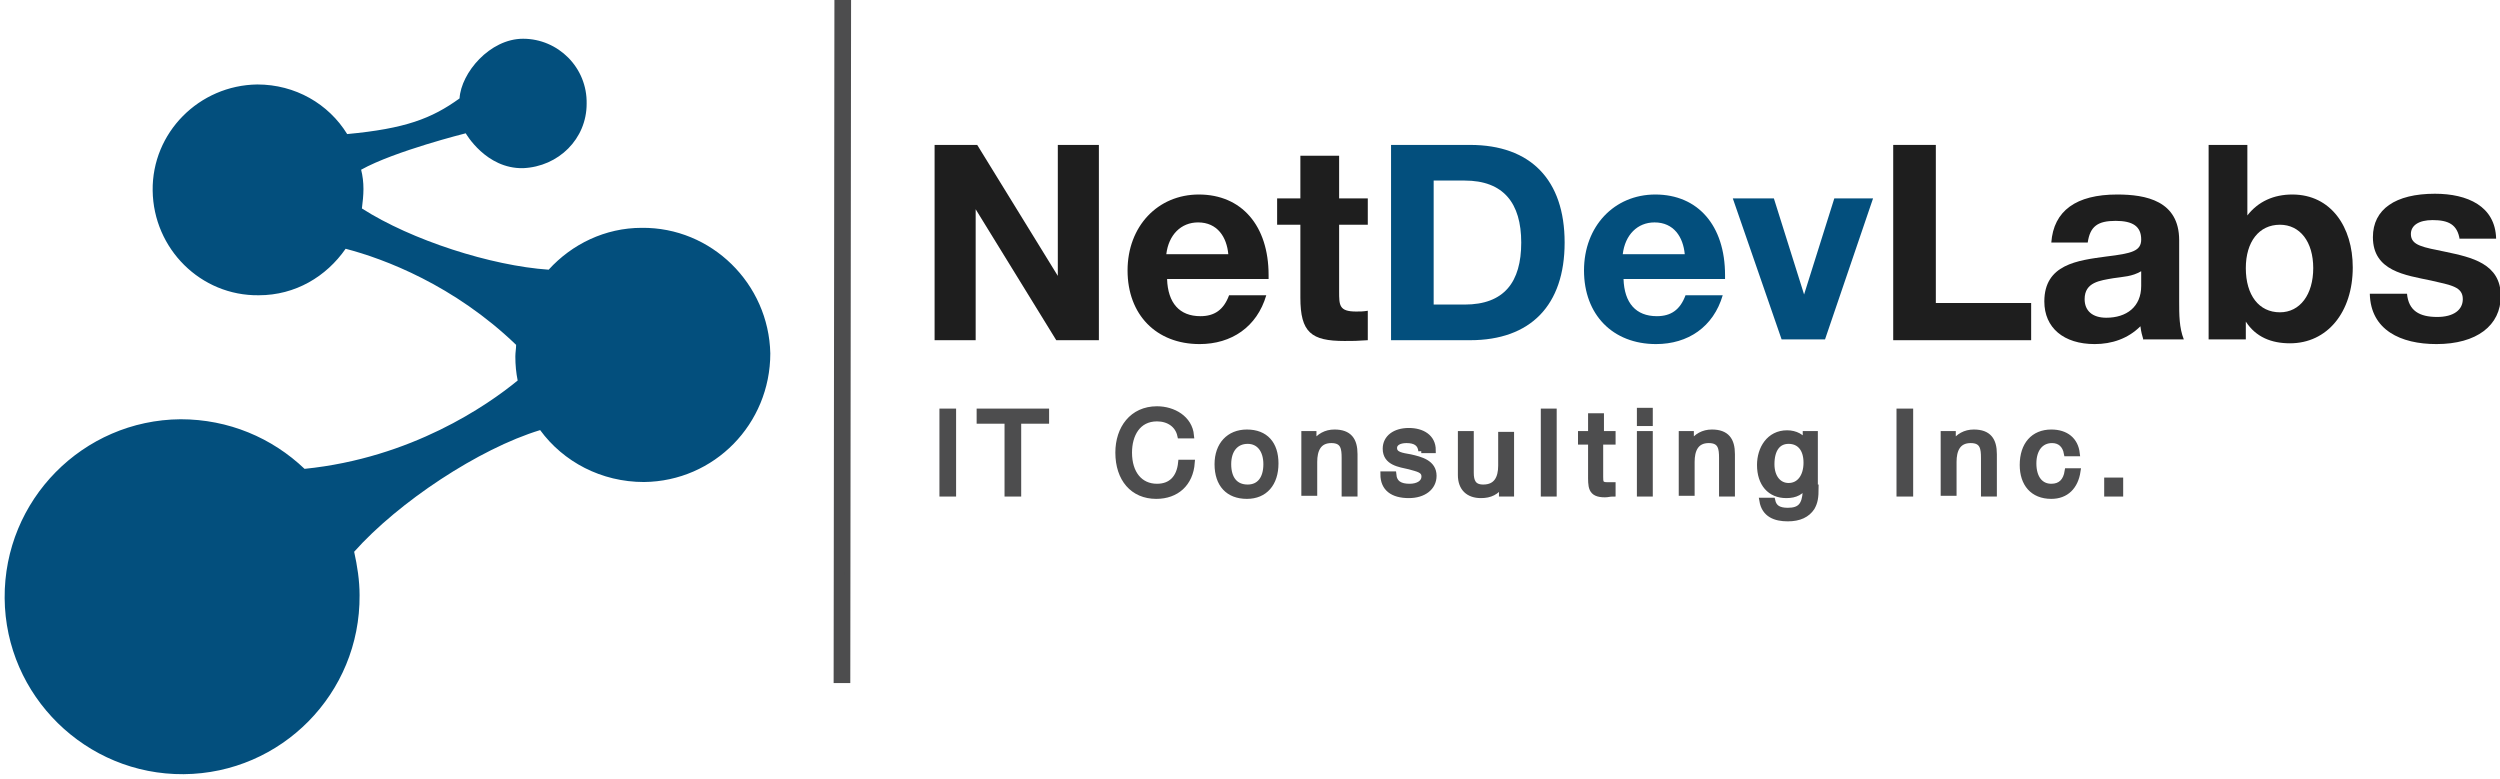
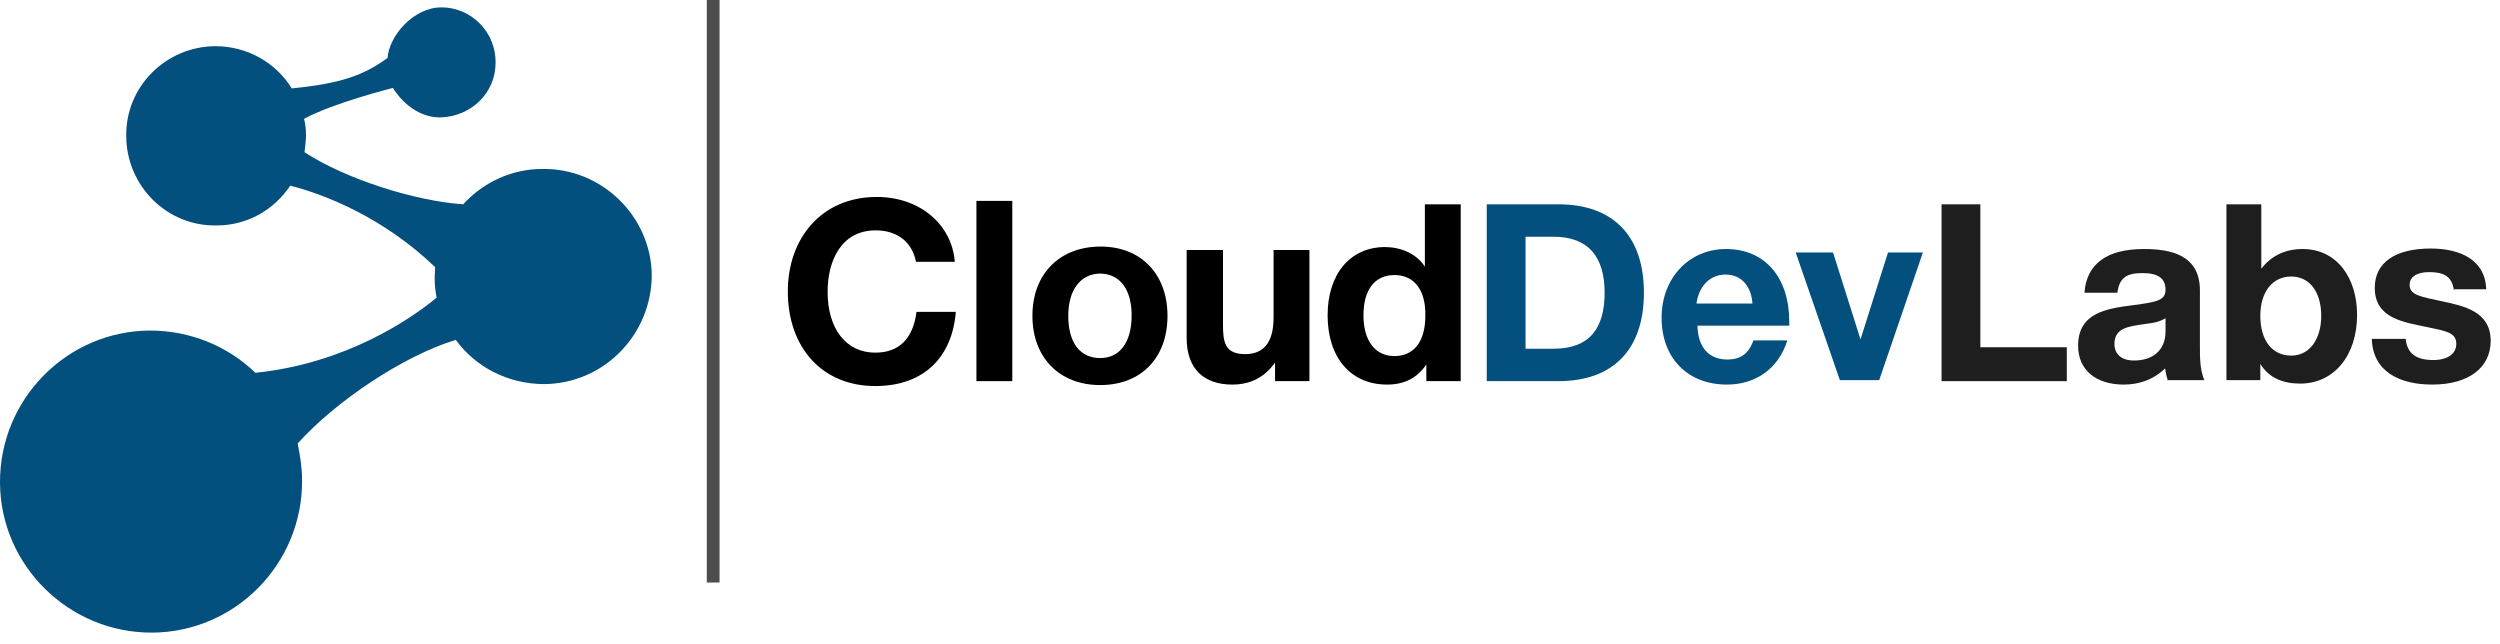
- <svg xmlns="http://www.w3.org/2000/svg" version="1.0" id="Ñëîé_1" x="0px" y="0px" viewBox="0 0 322.6 100.5" enable-background="new 0 0 322.6 100.5" xml:space="preserve">
-   <path fill="#1E1E1E" d="M120.5,18.7h5.6l10.4,16.9V18.7h5.3v25.2h-5.5L125.9,27v16.9h-5.3V18.7z" />
-   <path fill="#1E1E1E" d="M154.8,44.4c-5.6,0-9.3-3.8-9.3-9.5c0-5.7,3.9-9.8,9.2-9.8c5.5,0,9,4,9,10.4V36h-13.1  c0.1,3.1,1.6,4.8,4.3,4.8c1.8,0,3-0.8,3.7-2.7h4.8C162.2,42.2,158.9,44.4,154.8,44.4z M154.6,28.7c-2.2,0-3.8,1.6-4.1,4.1h8  C158.3,30.6,157.1,28.7,154.6,28.7z" />
-   <path fill="#1E1E1E" d="M176.5,29h-3.7v8.6c0,1.8,0,2.6,2.2,2.6c0.5,0,0.9,0,1.5-0.1v3.8c-1.4,0.1-1.9,0.1-3,0.1  c-4.3,0-5.7-1.1-5.7-5.6V29h-3v-3.4h3v-5.5h5v5.5h3.7V29z" />
-   <path fill="#034F7D" d="M179.5,18.7h10.2c7.8,0,12.2,4.5,12.2,12.6c0,8.1-4.4,12.6-12.2,12.6h-10.2V18.7z M189,39.3  c5.1,0,7.3-2.9,7.3-8c0-5.1-2.3-8-7.3-8h-4v16H189z" />
-   <path fill="#034F7D" d="M213.7,44.4c-5.6,0-9.3-3.8-9.3-9.5c0-5.7,3.9-9.8,9.2-9.8c5.5,0,9,4,9,10.4V36h-13.1  c0.1,3.1,1.6,4.8,4.3,4.8c1.8,0,3-0.8,3.7-2.7h4.8C221.1,42.2,217.8,44.4,213.7,44.4z M213.5,28.7c-2.2,0-3.8,1.6-4.1,4.1h8  C217.2,30.6,216,28.7,213.5,28.7z" />
-   <path fill="#034F7D" d="M241.7,25.6l-6.2,18.2h-5.6l-6.3-18.2h5.3l3.9,12.4l3.9-12.4H241.7z" />
-   <path fill="#1E1E1E" d="M262.1,43.9h-17.8V18.7h5.5v20.4h12.3V43.9z" />
-   <path fill="#1E1E1E" d="M276.6,43.9c-0.2-0.7-0.3-1-0.4-1.8c-1.6,1.6-3.7,2.3-5.9,2.3c-4,0-6.5-2.1-6.5-5.5c0-4.8,4.3-5.3,8-5.8  c3.3-0.4,4.5-0.7,4.5-2.2c0-1.7-1.1-2.4-3.3-2.4c-2.3,0-3.3,0.7-3.6,2.8h-4.7c0.3-4.1,3.2-6.2,8.5-6.2c3.7,0,8,0.8,8,5.9v7.9  c0,1.7,0,3.4,0.6,4.9H276.6z M272.7,35.9c-1.7,0.3-3.7,0.5-3.7,2.7c0,1.5,1,2.4,2.8,2.4c2.6,0,4.5-1.4,4.5-4.1V35  C275.1,35.7,274,35.7,272.7,35.9z" />
-   <path fill="#1E1E1E" d="M290,27.8c1.4-1.8,3.4-2.7,5.8-2.7c5,0,7.8,4.2,7.8,9.4c0,5.8-3.3,9.8-8.1,9.8c-2.4,0-4.4-0.8-5.7-2.8l0,2.3  H285V18.7h5V27.8z M289.8,34.6c0,3.5,1.7,5.7,4.4,5.7c2.6,0,4.3-2.3,4.3-5.7c0-3.4-1.7-5.6-4.3-5.6C291.5,29,289.8,31.2,289.8,34.6z  " />
-   <path fill="#1E1E1E" d="M317.4,30.9c-0.3-1.9-1.4-2.5-3.5-2.5c-1.8,0-2.8,0.7-2.8,1.8c0,1.5,1.6,1.7,4.5,2.3  c3.3,0.7,7.1,1.5,7.1,5.7c0,3.8-3.1,6.2-8.3,6.2c-4.6,0-8.5-1.8-8.6-6.5h4.8c0.2,2.2,1.6,3,3.9,3c2.1,0,3.3-0.9,3.3-2.3  c0-1.6-1.5-1.8-4.1-2.4c-3.3-0.7-7.5-1.2-7.5-5.6c0-3.6,2.9-5.6,8-5.6c4.2,0,7.8,1.6,7.9,5.8H317.4z" />
+ <svg xmlns="http://www.w3.org/2000/svg" width="509" height="131">
  <g>
-     <path fill="#4D4D4E" stroke="#4D4D4E" stroke-width="0.75" stroke-miterlimit="10" d="M123,63.7h-1.4V53.1h1.4V63.7z" />
-     <path fill="#4D4D4E" stroke="#4D4D4E" stroke-width="0.75" stroke-miterlimit="10" d="M135,54.3h-3.6v9.4H130v-9.4h-3.6v-1.2h8.6   V54.3z" />
-     <path fill="#4D4D4E" stroke="#4D4D4E" stroke-width="0.75" stroke-miterlimit="10" d="M149.2,64c-3,0-4.9-2.2-4.9-5.6   c0-3.1,1.8-5.6,5-5.6c2.1,0,4.2,1.2,4.4,3.4h-1.4c-0.3-1.4-1.5-2.2-3-2.2c-2.5,0-3.6,2.1-3.6,4.4c0,2.7,1.4,4.4,3.6,4.4   c1.8,0,2.9-1.1,3.1-3.1h1.4C153.6,62.4,151.8,64,149.2,64z" />
-     <path fill="#4D4D4E" stroke="#4D4D4E" stroke-width="0.75" stroke-miterlimit="10" d="M164.6,59.8c0,2.6-1.4,4.2-3.7,4.2   c-2.4,0-3.8-1.5-3.8-4.1c0-2.5,1.5-4.1,3.8-4.1C163.3,55.8,164.6,57.3,164.6,59.8z M158.5,59.9c0,1.9,0.9,3,2.5,3   c1.5,0,2.4-1.1,2.4-3c0-1.8-0.9-3-2.4-3S158.5,58,158.5,59.9z" />
-     <path fill="#4D4D4E" stroke="#4D4D4E" stroke-width="0.75" stroke-miterlimit="10" d="M169.6,57.2c0.6-0.9,1.5-1.4,2.6-1.4   c1.9,0,2.6,1,2.6,2.8v5.1h-1.3v-4.6c0-1.2-0.1-2.3-1.7-2.3c-1.7,0-2.2,1.3-2.2,2.8v4h-1.3V56h1.2V57.2z" />
-     <path fill="#4D4D4E" stroke="#4D4D4E" stroke-width="0.75" stroke-miterlimit="10" d="M183.4,58.2c-0.1-1-0.8-1.4-1.9-1.4   c-1,0-1.6,0.4-1.6,1c0,0.9,1,1,2.1,1.2c1.3,0.3,3,0.7,3,2.4c0,1.5-1.3,2.5-3.2,2.5c-2.1,0-3.3-0.9-3.3-2.7h1.3   c0.1,1.2,0.9,1.6,2.1,1.6c1.1,0,1.9-0.5,1.9-1.3c0-0.9-0.9-1-1.9-1.3c-1.3-0.3-3.1-0.5-3.1-2.3c0-1.4,1.2-2.3,3-2.3   c1.7,0,3.1,0.8,3.1,2.5H183.4z" />
-     <path fill="#4D4D4E" stroke="#4D4D4E" stroke-width="0.75" stroke-miterlimit="10" d="M195,63.7h-1.2v-1.2c-0.7,1-1.5,1.4-2.7,1.4   c-1.6,0-2.6-0.9-2.6-2.6V56h1.3v5c0,1.1,0.3,1.9,1.6,1.9c1.7,0,2.3-1.2,2.3-2.8v-4h1.3V63.7z" />
-     <path fill="#4D4D4E" stroke="#4D4D4E" stroke-width="0.75" stroke-miterlimit="10" d="M200.5,63.7h-1.3V53.1h1.3V63.7z" />
-     <path fill="#4D4D4E" stroke="#4D4D4E" stroke-width="0.75" stroke-miterlimit="10" d="M208,57h-1.5v4.5c0,0.7,0,1.1,0.9,1.1   c0.3,0,0.4,0,0.7,0v1.1c-0.4,0-0.6,0.1-1,0.1c-1.9,0-1.8-1-1.8-2.7V57h-1.3v-1h1.3v-2.3h1.3V56h1.5V57z" />
-     <path fill="#4D4D4E" stroke="#4D4D4E" stroke-width="0.75" stroke-miterlimit="10" d="M212.9,54.6h-1.3v-1.6h1.3V54.6z M212.9,63.7   h-1.3V56h1.3V63.7z" />
-     <path fill="#4D4D4E" stroke="#4D4D4E" stroke-width="0.75" stroke-miterlimit="10" d="M218.3,57.2c0.6-0.9,1.5-1.4,2.6-1.4   c1.9,0,2.6,1,2.6,2.8v5.1h-1.3v-4.6c0-1.2-0.1-2.3-1.7-2.3c-1.7,0-2.2,1.3-2.2,2.8v4h-1.3V56h1.2V57.2z" />
-     <path fill="#4D4D4E" stroke="#4D4D4E" stroke-width="0.75" stroke-miterlimit="10" d="M234.3,62.9c0,1.3-0.1,1.9-0.5,2.6   c-0.6,0.9-1.6,1.4-3.1,1.4c-1.6,0-3-0.5-3.3-2.3h1.3c0.2,0.9,0.8,1.3,2,1.3c1.6,0,2.2-0.7,2.3-2.5l0-0.9c-0.5,1-1.3,1.4-2.5,1.4   c-2.1,0-3.4-1.5-3.4-3.9c0-2.1,1.2-4.1,3.5-4.1c1.1,0,2,0.5,2.4,1.3V56h1.2V62.9z M228.6,59.9c0,1.7,0.9,2.8,2.2,2.8   c1.4,0,2.3-1.2,2.3-3c0-1.8-0.9-2.8-2.3-2.8C229.4,56.9,228.6,58,228.6,59.9z" />
-     <path fill="#4D4D4E" stroke="#4D4D4E" stroke-width="0.75" stroke-miterlimit="10" d="M246.5,63.7h-1.4V53.1h1.4V63.7z" />
-     <path fill="#4D4D4E" stroke="#4D4D4E" stroke-width="0.75" stroke-miterlimit="10" d="M252.1,57.2c0.6-0.9,1.5-1.4,2.6-1.4   c1.9,0,2.6,1,2.6,2.8v5.1H256v-4.6c0-1.2-0.1-2.3-1.7-2.3c-1.7,0-2.2,1.3-2.2,2.8v4h-1.3V56h1.2V57.2z" />
-     <path fill="#4D4D4E" stroke="#4D4D4E" stroke-width="0.75" stroke-miterlimit="10" d="M264.7,64c-2.4,0-3.7-1.6-3.7-4   c0-2.6,1.4-4.2,3.7-4.2c1.9,0,3.1,1,3.3,2.7h-1.3c-0.2-1.1-0.9-1.7-1.9-1.7c-1.5,0-2.4,1.2-2.4,3c0,1.9,0.9,3,2.3,3   c1.2,0,1.9-0.7,2.1-2h1.3C267.8,62.8,266.6,64,264.7,64z" />
-     <path fill="#4D4D4E" stroke="#4D4D4E" stroke-width="0.75" stroke-miterlimit="10" d="M273.6,63.7h-1.7v-1.7h1.7V63.7z" />
+     <rect fill="none" id="canvas_background" height="133" width="511" y="-1" x="-1" />
  </g>
-   <path fill="#034F7D" d="M82.8,29.4c-4.7,0-9,2.1-12,5.4c-7.4-0.5-17.7-3.8-24.1-7.9c0.1-0.8,0.2-1.7,0.2-2.5c0-0.9-0.1-1.7-0.3-2.5  c4.3-2.4,13.5-4.7,13.5-4.7s2.6,4.6,7.4,4.5c4.6-0.2,8.2-3.8,8.2-8.3C75.8,8.7,72,5,67.5,5c-4.3,0-8,4.4-8.2,7.7  c-3.6,2.6-7,3.9-14.5,4.6c-2.4-3.9-6.7-6.4-11.6-6.4c-7.5,0.1-13.6,6.2-13.5,13.7c0.1,7.5,6.2,13.6,13.7,13.5c4.7,0,8.7-2.4,11.2-6  c5,1.3,14,4.7,22,12.4c0,0.5-0.1,1-0.1,1.5c0,1.1,0.1,2.1,0.3,3.1c-3.9,3.2-13.7,10-27.5,11.4c-4.2-4-9.8-6.4-16-6.4  C10.7,54.2,0.5,64.5,0.6,77.2C0.7,89.8,11.1,100,23.7,99.9c12.6-0.1,22.8-10.4,22.7-23.1c0-1.9-0.3-3.8-0.7-5.6  c5.7-6.4,16.1-13.3,24-15.7c3,4.1,7.9,6.7,13.4,6.7c9.1-0.1,16.3-7.5,16.3-16.6C99.2,36.6,91.8,29.3,82.8,29.4z" />
-   <rect x="64.8" y="43.2" transform="matrix(1.147345e-003 -1 1 1.147345e-003 64.6729 152.5183)" fill="#4D4D4E" stroke="#4D4D4E" stroke-width="0.75" stroke-miterlimit="10" width="87.8" height="1.4" />
+   <g>
+     <g id="svg_1">
+       <path id="svg_2" d="m110.401,34.4c-6.3,0 -12.1,2.8 -16.1,7.2c-9.9,-0.7 -23.8,-5.1 -32.3,-10.6c0.1,-1.1 0.3,-2.3 0.3,-3.4c0,-1.2 -0.1,-2.3 -0.4,-3.4c5.8,-3.2 18.1,-6.3 18.1,-6.3s3.5,6.2 9.9,6c6.2,-0.3 11,-5.1 11,-11.1c0.1,-6.3 -5,-11.3 -11,-11.3c-5.8,0 -10.7,5.9 -11,10.3c-4.8,3.5 -9.4,5.2 -19.5,6.2c-3.2,-5.2 -9,-8.6 -15.6,-8.6c-10.1,0.1 -18.3,8.3 -18.1,18.4c0.1,10.1 8.3,18.3 18.4,18.1c6.3,0 11.7,-3.2 15,-8.1c6.7,1.7 18.8,6.3 29.5,16.6c0,0.7 -0.1,1.3 -0.1,2c0,1.5 0.1,2.8 0.4,4.2c-5.2,4.3 -18.4,13.4 -36.9,15.3c-5.6,-5.4 -13.2,-8.6 -21.5,-8.6c-16.9,0.1 -30.6,14 -30.5,31c0.1,16.9 14.1,30.6 31,30.5c16.9,-0.1 30.6,-14 30.5,-31c0,-2.6 -0.4,-5.1 -0.9,-7.5c7.7,-8.6 21.6,-17.9 32.2,-21.1c4,5.5 10.6,9 18,9c12.2,-0.1 21.9,-10.1 21.9,-22.3c-0.2,-11.9 -10.2,-21.7 -22.3,-21.5z" fill="#034F7D" />
+       <polygon id="svg_3" points="143.901,0 143.901,118.6 146.501,118.6 146.501,0 " fill="#4D4D4E" />
+       <g id="svg_4">
+         <path id="svg_5" d="m302.701,41.6l14.6,0c11.1,0 17.4,6.4 17.4,18c0,11.6 -6.3,18 -17.4,18l-14.6,0l0,-36zm13.6,29.4c7.3,0 10.4,-4.1 10.4,-11.4s-3.3,-11.4 -10.4,-11.4l-5.7,0l0,22.8l5.7,0z" fill="#034F7D" />
+         <path id="svg_6" d="m351.601,78.3c-8,0 -13.3,-5.4 -13.3,-13.6c0,-8.1 5.6,-14 13.1,-14c7.9,0 12.9,5.7 12.9,14.9l0,0.7l-18.7,0c0.1,4.4 2.3,6.9 6.1,6.9c2.6,0 4.3,-1.1 5.3,-3.9l6.9,0c-1.8,5.8 -6.5,9 -12.3,9zm-0.3,-22.4c-3.1,0 -5.4,2.3 -5.9,5.9l11.4,0c-0.2,-3.2 -2,-5.9 -5.5,-5.9z" fill="#034F7D" />
+         <path id="svg_7" d="m391.501,51.4l-8.9,26l-8,0l-9,-26l7.6,0l5.6,17.7l5.6,-17.7l7.1,0z" fill="#034F7D" />
+         <path id="svg_8" d="m420.701,77.6l-25.4,0l0,-36l7.9,0l0,29.1l17.6,0l0,6.9l-0.1,0z" fill="#1E1E1E" />
+         <path id="svg_9" d="m441.401,77.6c-0.3,-1 -0.4,-1.4 -0.6,-2.6c-2.3,2.3 -5.3,3.3 -8.4,3.3c-5.7,0 -9.3,-3 -9.3,-7.9c0,-6.9 6.1,-7.6 11.4,-8.3c4.7,-0.6 6.4,-1 6.4,-3.1c0,-2.4 -1.6,-3.4 -4.7,-3.4c-3.3,0 -4.7,1 -5.1,4l-6.7,0c0.4,-5.9 4.6,-8.9 12.1,-8.9c5.3,0 11.4,1.1 11.4,8.4l0,11.3c0,2.4 0,4.9 0.9,7l-7.4,0l0,0.2l0,0zm-5.6,-11.5c-2.4,0.4 -5.3,0.7 -5.3,3.9c0,2.1 1.4,3.4 4,3.4c3.7,0 6.4,-2 6.4,-5.9l0,-2.7c-1.7,1 -3.2,1 -5.1,1.3z" fill="#1E1E1E" />
+         <path id="svg_10" d="m460.501,54.6c2,-2.6 4.9,-3.9 8.3,-3.9c7.1,0 11.1,6 11.1,13.4c0,8.3 -4.7,14 -11.6,14c-3.4,0 -6.3,-1.1 -8.1,-4l0,3.3l-6.9,0l0,-35.8l7.1,0l0,13l0.1,0zm-0.3,9.7c0,5 2.4,8.1 6.3,8.1c3.7,0 6.1,-3.3 6.1,-8.1c0,-4.9 -2.4,-8 -6.1,-8c-3.8,0 -6.3,3.1 -6.3,8z" fill="#1E1E1E" />
+         <path id="svg_11" d="m499.601,59c-0.4,-2.7 -2,-3.6 -5,-3.6c-2.6,0 -4,1 -4,2.6c0,2.1 2.3,2.4 6.4,3.3c4.7,1 10.1,2.1 10.1,8.1c0,5.4 -4.4,8.9 -11.9,8.9c-6.6,0 -12.1,-2.6 -12.3,-9.3l6.9,0c0.3,3.1 2.3,4.3 5.6,4.3c3,0 4.7,-1.3 4.7,-3.3c0,-2.3 -2.1,-2.6 -5.9,-3.4c-4.7,-1 -10.7,-1.7 -10.7,-8c0,-5.1 4.1,-8 11.4,-8c6,0 11.1,2.3 11.3,8.3l-6.7,0l0,0.1l0.1,0z" fill="#1E1E1E" />
+         <path id="svg_12" d="m178.201,78.6c-10.7,0 -17.8,-7.7 -17.8,-19.3c0,-10.7 6.8,-19.2 18.1,-19.2c8.8,0 15.3,5.6 15.9,13.2l-7.9,0c-0.8,-4 -3.8,-6.4 -8.2,-6.4c-7.1,0 -9.8,6.3 -9.8,12.5c0,7.6 3.8,12.4 9.7,12.4c4.9,0 7.7,-2.9 8.4,-8.3l8,0c-0.7,9 -6.3,15.1 -16.4,15.1z" />
+         <path id="svg_13" d="m206.101,77.6l-7.3,0l0,-36.7l7.3,0l0,36.7z" />
+         <path id="svg_14" d="m237.701,64.3c0,8.6 -5.4,14.1 -13.7,14.1c-8.3,0 -13.8,-5.6 -13.8,-14.1s5.5,-14.1 13.9,-14.1c8.2,0 13.6,5.6 13.6,14.1zm-20.2,0c0,5.5 2.4,8.6 6.5,8.6c4,0 6.4,-3.2 6.4,-8.7c0,-5.3 -2.4,-8.5 -6.5,-8.5c-3.9,0.1 -6.4,3.3 -6.4,8.6z" />
+         <path id="svg_15" d="m266.601,77.6l-7,0l0,-3.8c-2,2.9 -4.9,4.5 -8.7,4.5c-5.7,0 -9.3,-3.1 -9.3,-9.5l0,-17.9l7.4,0l0,15.2c0,3.4 0.3,6 4.5,6c4.6,0 5.8,-3.5 5.8,-7.5l0,-13.7l7.3,0l0,26.7l0,0z" />
+         <path id="svg_16" d="m290.401,77.6l0,-3.4c-1.8,2.7 -4.4,4.1 -8,4.1c-7.4,0 -12.1,-5.5 -12.1,-14.1c0,-8.4 4.6,-13.9 11.7,-13.9c3.1,0 6.4,1.3 8.1,4l0,-12.7l7.3,0l0,36l-7,0zm-6.5,-21.6c-4,0 -6.3,3 -6.3,8.2c0,5.2 2.4,8.3 6.3,8.3c4,0 6.3,-3 6.3,-8.2c0.1,-5.3 -2.3,-8.3 -6.3,-8.3z" />
+       </g>
+     </g>
+   </g>
</svg>
